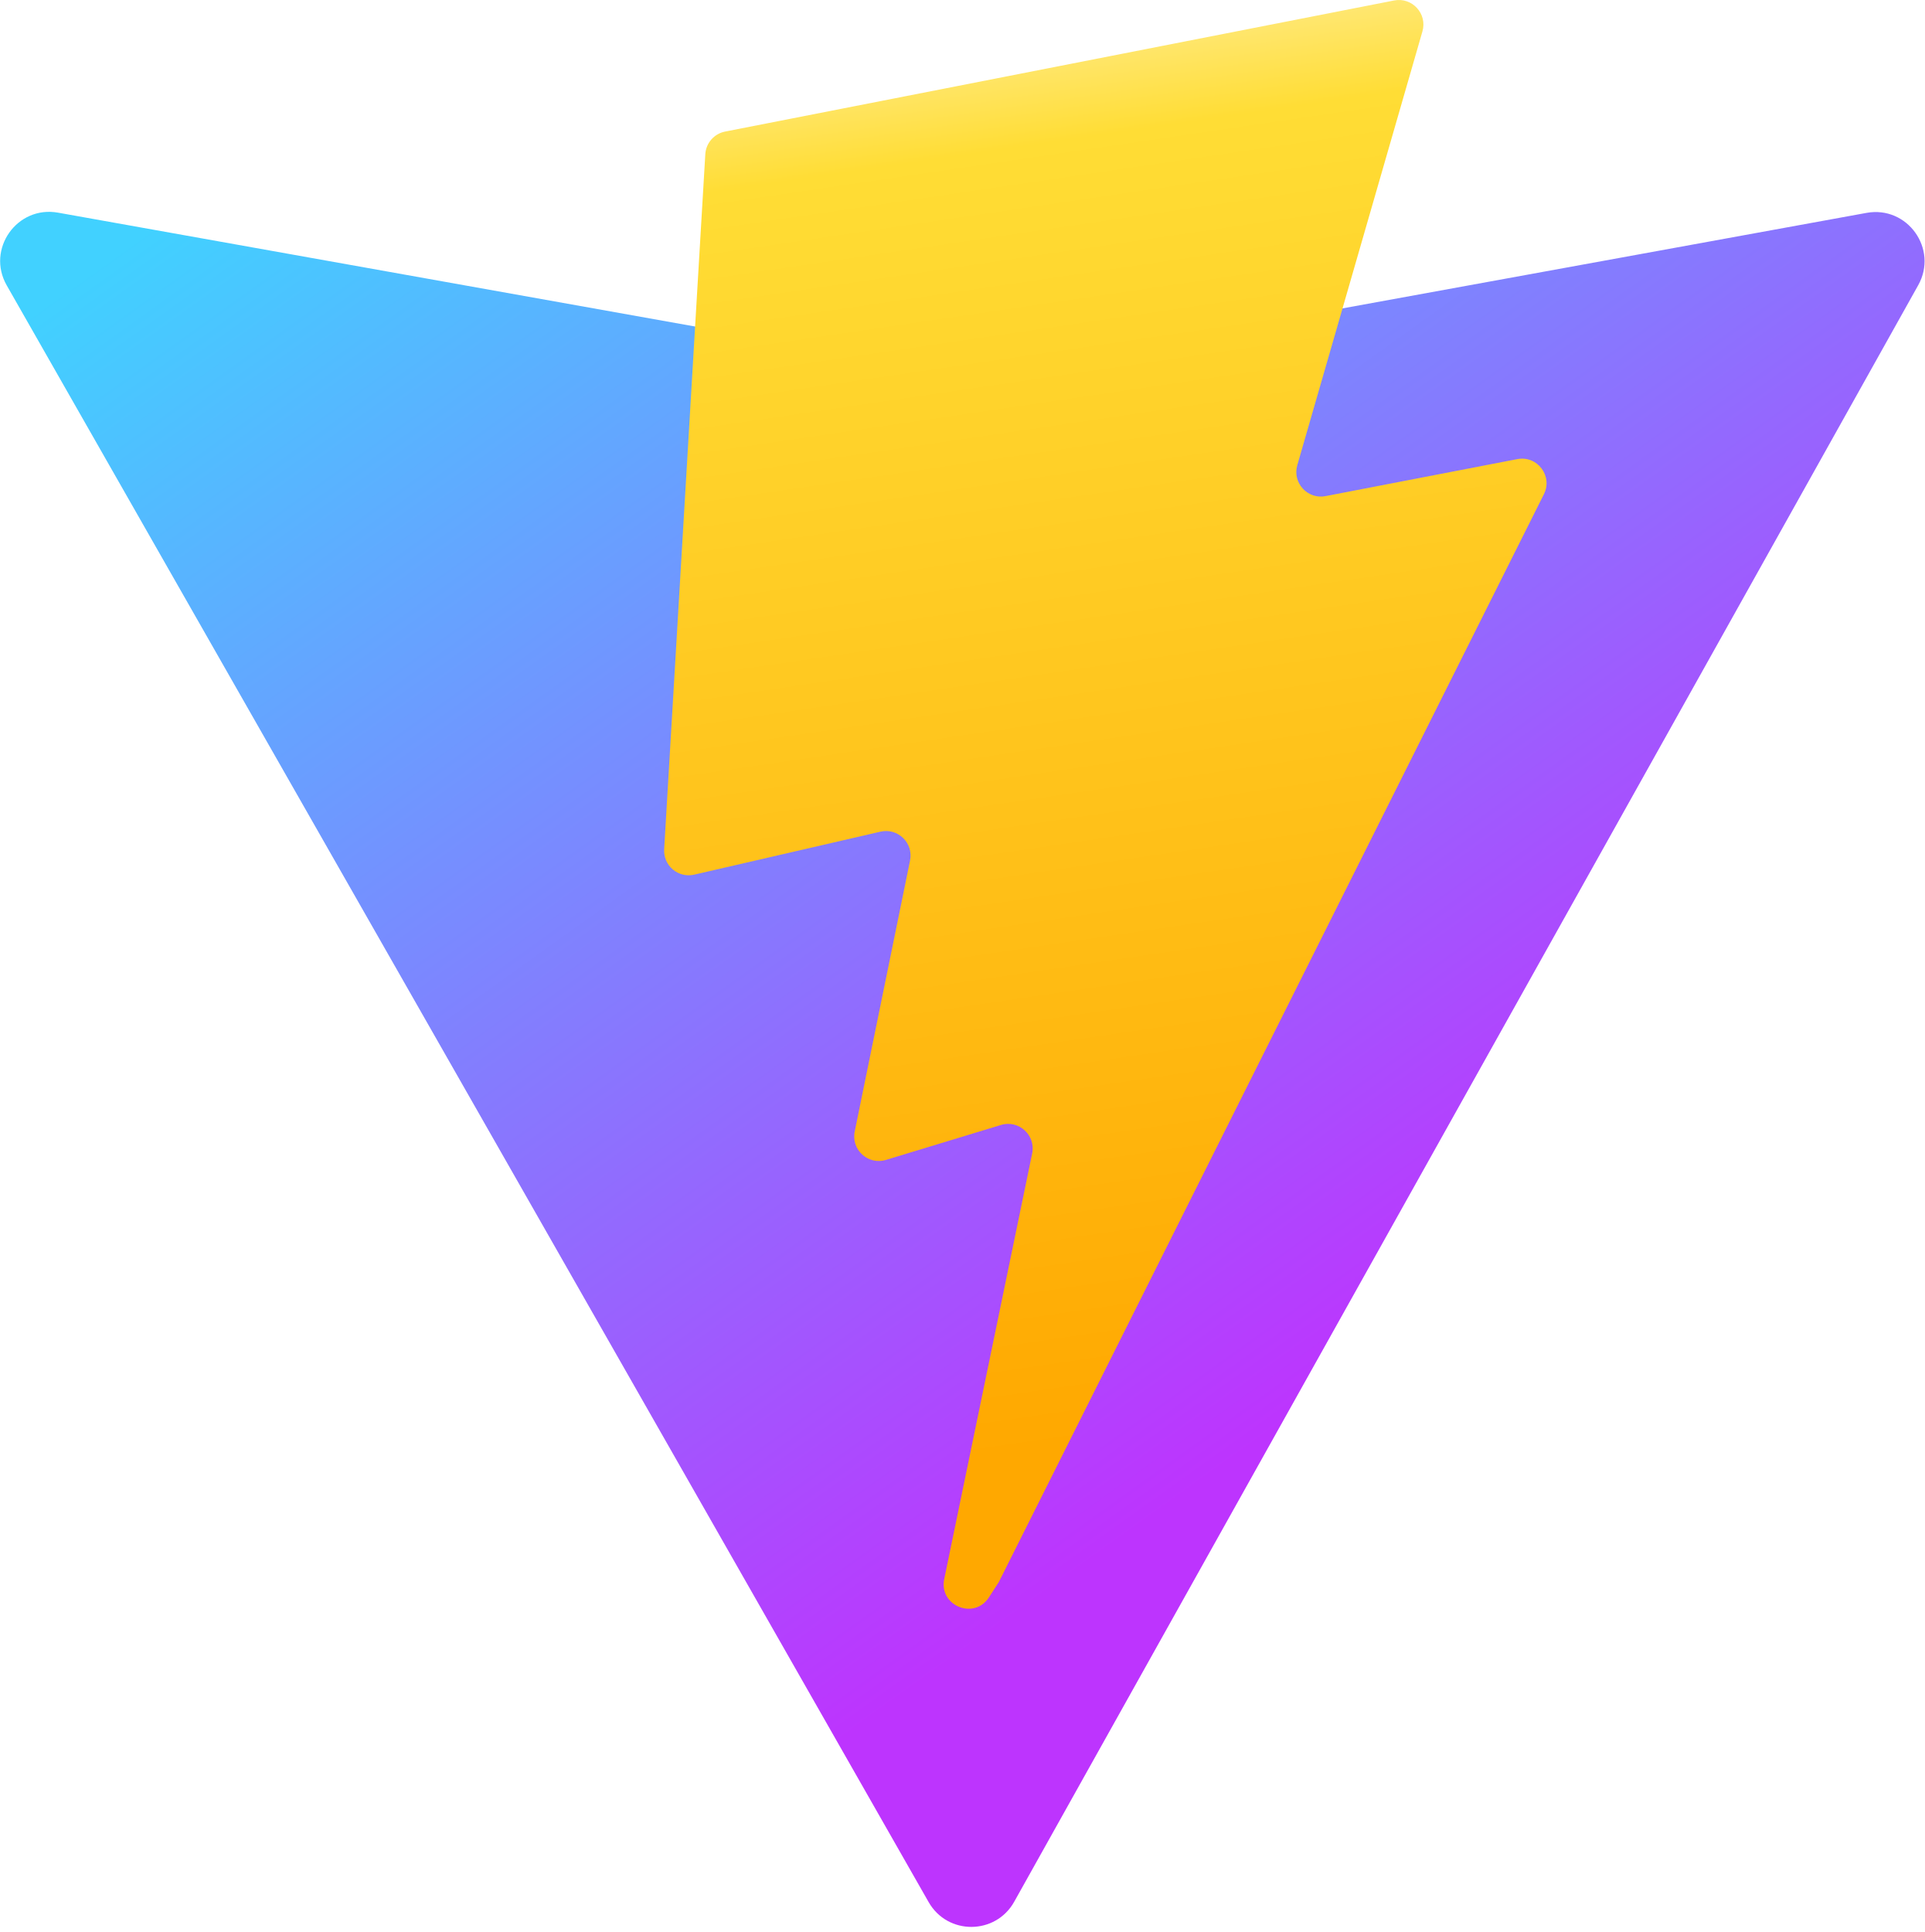
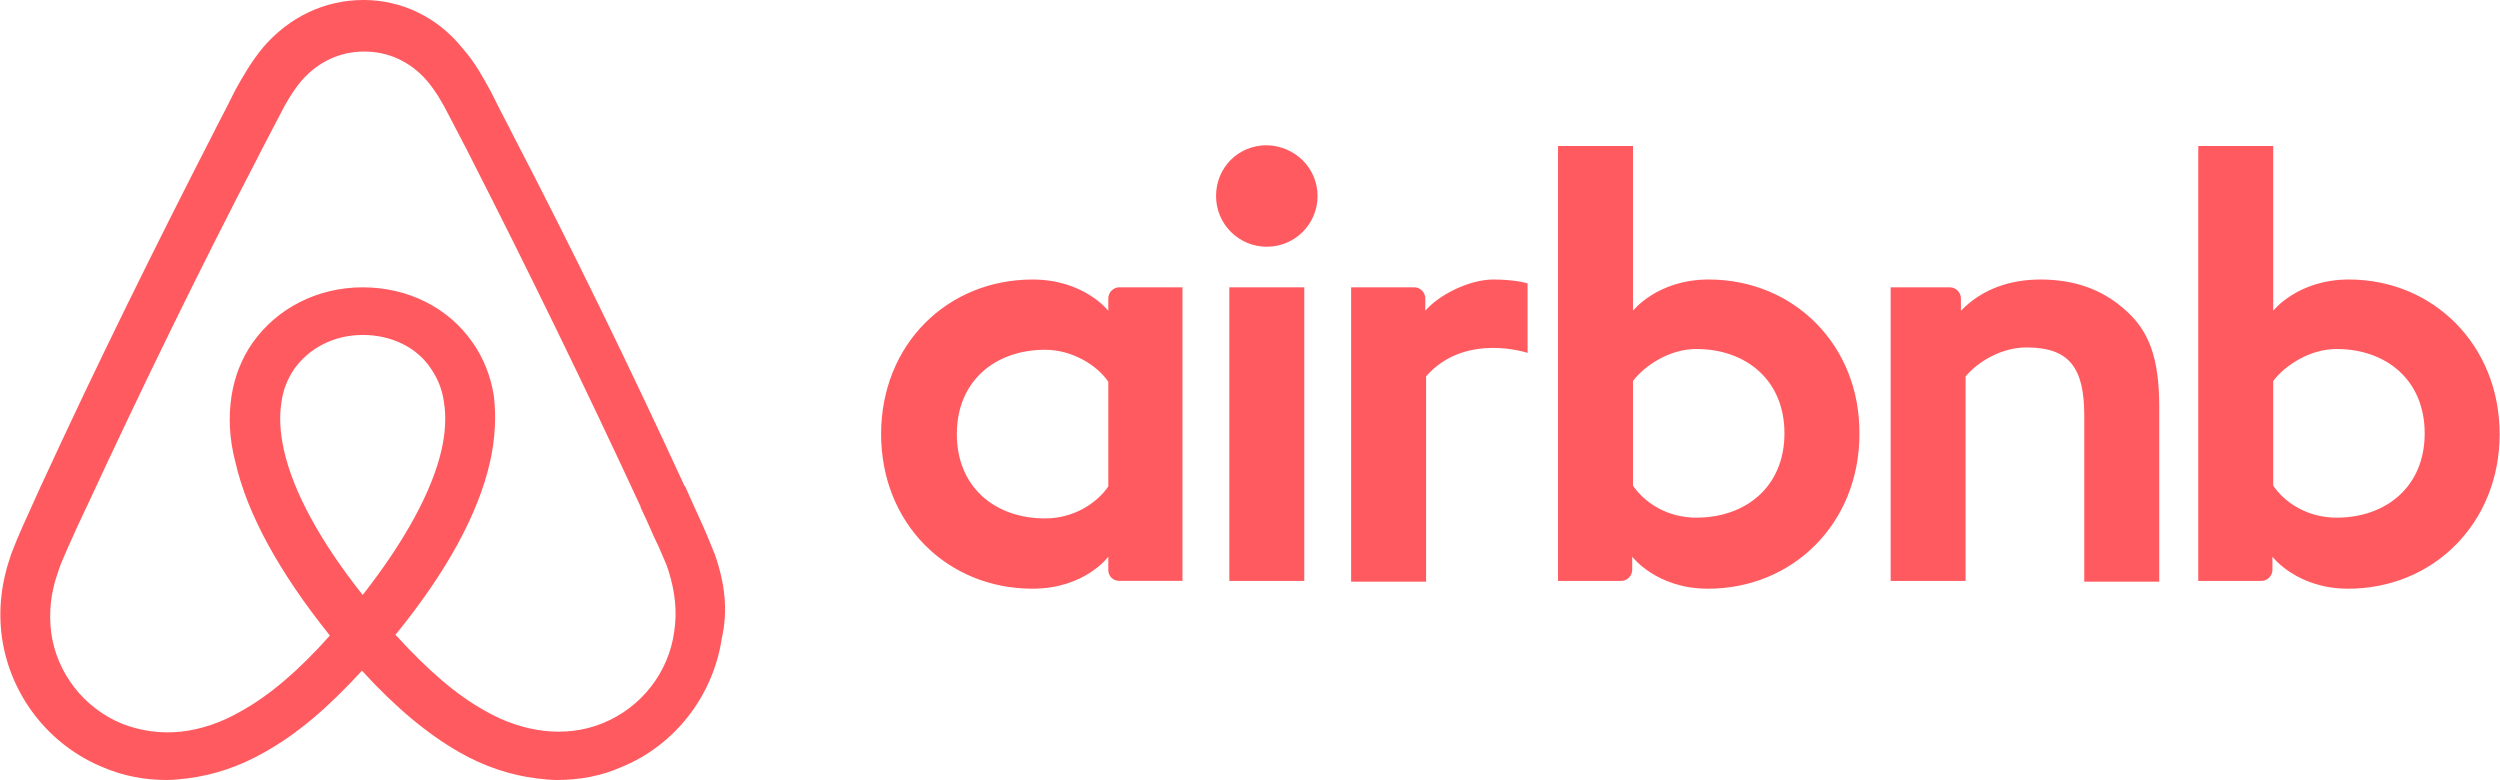
- <svg xmlns="http://www.w3.org/2000/svg" aria-hidden="true" role="img" class="iconify iconify--logos" width="31.88" height="32" preserveAspectRatio="xMidYMid meet" viewBox="0 0 256 257">
-   <defs>
-     <linearGradient id="IconifyId1813088fe1fbc01fb466" x1="-.828%" x2="57.636%" y1="7.652%" y2="78.411%">
-       <stop offset="0%" stop-color="#41D1FF" />
-       <stop offset="100%" stop-color="#BD34FE" />
-     </linearGradient>
-     <linearGradient id="IconifyId1813088fe1fbc01fb467" x1="43.376%" x2="50.316%" y1="2.242%" y2="89.03%">
-       <stop offset="0%" stop-color="#FFEA83" />
-       <stop offset="8.333%" stop-color="#FFDD35" />
-       <stop offset="100%" stop-color="#FFA800" />
-     </linearGradient>
-   </defs>
-   <path fill="url(#IconifyId1813088fe1fbc01fb466)" d="M255.153 37.938L134.897 252.976c-2.483 4.44-8.862 4.466-11.382.048L.875 37.958c-2.746-4.814 1.371-10.646 6.827-9.67l120.385 21.517a6.537 6.537 0 0 0 2.322-.004l117.867-21.483c5.438-.991 9.574 4.796 6.877 9.62Z" />
-   <path fill="url(#IconifyId1813088fe1fbc01fb467)" d="M185.432.063L96.44 17.501a3.268 3.268 0 0 0-2.634 3.014l-5.474 92.456a3.268 3.268 0 0 0 3.997 3.378l24.777-5.718c2.318-.535 4.413 1.507 3.936 3.838l-7.361 36.047c-.495 2.426 1.782 4.5 4.151 3.78l15.304-4.649c2.372-.72 4.652 1.36 4.15 3.788l-11.698 56.621c-.732 3.542 3.979 5.473 5.943 2.437l1.313-2.028l72.516-144.72c1.215-2.423-.88-5.186-3.54-4.672l-25.505 4.922c-2.396.462-4.435-1.77-3.759-4.114l16.646-57.705c.677-2.35-1.37-4.583-3.769-4.113Z" />
+ <svg xmlns="http://www.w3.org/2000/svg" width="2500" height="780" viewBox="329.775 439.999 320.426 100.002">
+   <path d="M498.65 465.125c0 3.604-2.904 6.506-6.508 6.506s-6.506-2.902-6.506-6.506 2.803-6.506 6.506-6.506c3.706.1 6.508 3.003 6.508 6.506zm-26.828 13.114v1.602s-3.102-4.006-9.709-4.006c-10.91 0-19.42 8.309-19.42 19.82 0 11.412 8.41 19.82 19.42 19.82 6.707 0 9.709-4.104 9.709-4.104v1.701c0 .801.602 1.4 1.402 1.4h8.107v-37.639h-8.107c-.8.003-1.402.705-1.402 1.406zm0 24.123c-1.5 2.203-4.504 4.105-8.107 4.105-6.406 0-11.312-4.004-11.312-10.812 0-6.807 4.906-10.811 11.312-10.811 3.504 0 6.707 2.002 8.107 4.104v13.414zm15.516-25.526h9.609v37.639h-9.609v-37.639zm143.545-1.002c-6.607 0-9.711 4.006-9.711 4.006v-21.121h-9.609v55.756h8.109c.801 0 1.4-.701 1.4-1.402v-1.701s3.104 4.104 9.709 4.104c10.912 0 19.42-8.406 19.42-19.818s-8.508-19.824-19.318-19.824zm-1.602 30.532c-3.705 0-6.607-1.9-8.109-4.104v-13.414c1.502-2.002 4.705-4.104 8.109-4.104 6.406 0 11.311 4.004 11.311 10.811s-4.904 10.811-11.311 10.811zm-22.722-14.213v22.422h-9.611v-21.322c0-6.205-2.002-8.709-7.404-8.709-2.902 0-5.906 1.502-7.811 3.705v26.227h-9.607v-37.639h7.605c.801 0 1.402.701 1.402 1.402v1.602c2.803-2.904 6.506-4.006 10.209-4.006 4.205 0 7.709 1.203 10.512 3.605 3.402 2.803 4.705 6.406 4.705 12.713zm-57.76-16.319c-6.605 0-9.709 4.006-9.709 4.006v-21.121h-9.609v55.756h8.107c.801 0 1.402-.701 1.402-1.402v-1.701s3.104 4.104 9.709 4.104c10.912 0 19.42-8.406 19.42-19.818.1-11.413-8.408-19.824-19.32-19.824zm-1.602 30.532c-3.703 0-6.605-1.9-8.107-4.104v-13.414c1.502-2.002 4.705-4.104 8.107-4.104 6.408 0 11.312 4.004 11.312 10.811s-4.904 10.811-11.312 10.811zm-26.025-30.532c2.902 0 4.404.502 4.404.502v8.908s-8.008-2.703-13.012 3.004v26.326h-9.611v-37.738h8.109c.801 0 1.4.701 1.4 1.402v1.602c1.804-2.103 5.708-4.006 8.71-4.006zm-99.799 35.237c-.5-1.201-1.001-2.502-1.501-3.604-.802-1.801-1.603-3.504-2.302-5.105l-.1-.1c-6.908-15.016-14.314-30.23-22.123-45.244l-.3-.602a196.953 196.953 0 0 1-2.401-4.705c-1.002-1.803-2.002-3.703-3.604-5.506-3.203-4.004-7.808-6.207-12.712-6.207-5.006 0-9.51 2.203-12.812 6.006-1.502 1.801-2.604 3.703-3.604 5.506a217.271 217.271 0 0 1-2.401 4.705l-.301.602c-7.708 15.014-15.215 30.229-22.122 45.244l-.101.199c-.7 1.604-1.502 3.305-2.303 5.105-.5 1.102-1 2.303-1.5 3.604-1.302 3.703-1.703 7.207-1.201 10.812 1.101 7.508 6.105 13.812 13.013 16.617 2.603 1.102 5.306 1.602 8.108 1.602.801 0 1.801-.1 2.603-.201 3.304-.4 6.707-1.5 10.011-3.402 4.104-2.303 8.008-5.605 12.412-10.41 4.404 4.805 8.408 8.107 12.412 10.41 3.305 1.902 6.707 3.002 10.01 3.402.801.102 1.803.201 2.604.201 2.803 0 5.605-.5 8.107-1.602 7.008-2.805 11.912-9.209 13.014-16.617.795-3.503.395-7.005-.906-10.71zm-45.144 5.205c-5.406-6.807-8.91-13.213-10.11-18.617-.5-2.303-.601-4.305-.3-6.107.199-1.602.801-3.004 1.602-4.205 1.902-2.701 5.105-4.404 8.809-4.404 3.705 0 7.008 1.602 8.81 4.404.801 1.201 1.401 2.604 1.603 4.205.299 1.803.199 3.904-.301 6.107-1.205 5.304-4.709 11.711-10.113 18.617zm39.938 4.705c-.7 5.205-4.204 9.711-9.108 11.713-2.402 1-5.006 1.301-7.607 1-2.502-.301-5.006-1.102-7.607-2.602-3.604-2.004-7.207-5.105-11.412-9.711 6.606-8.107 10.61-15.516 12.112-22.121.701-3.104.802-5.906.5-8.51-.399-2.502-1.301-4.805-2.702-6.807-3.105-4.506-8.311-7.107-14.115-7.107s-11.01 2.703-14.113 7.107c-1.401 2.002-2.303 4.305-2.703 6.807-.4 2.604-.301 5.506.5 8.51 1.501 6.605 5.605 14.113 12.111 22.221-4.104 4.605-7.808 7.709-11.412 9.711-2.603 1.502-5.104 2.303-7.606 2.602-2.702.301-5.306-.1-7.608-1-4.904-2.002-8.408-6.508-9.108-11.713-.3-2.502-.101-5.004.901-7.807.299-1.002.801-2.002 1.301-3.203.701-1.602 1.5-3.305 2.302-5.006l.101-.199c6.906-14.916 14.313-30.131 22.021-44.945l.3-.602c.802-1.5 1.603-3.102 2.403-4.604.801-1.602 1.701-3.104 2.803-4.406 2.102-2.4 4.904-3.703 8.008-3.703s5.906 1.303 8.008 3.703c1.102 1.305 2.002 2.807 2.803 4.406.802 1.502 1.603 3.104 2.402 4.604l.301.602a1325.424 1325.424 0 0 1 21.922 45.045v.1c.802 1.604 1.502 3.404 2.303 5.008.5 1.199 1.001 2.199 1.301 3.201.799 2.6 1.099 5.104.698 7.706z" fill="#ff5a5f" />
</svg>
